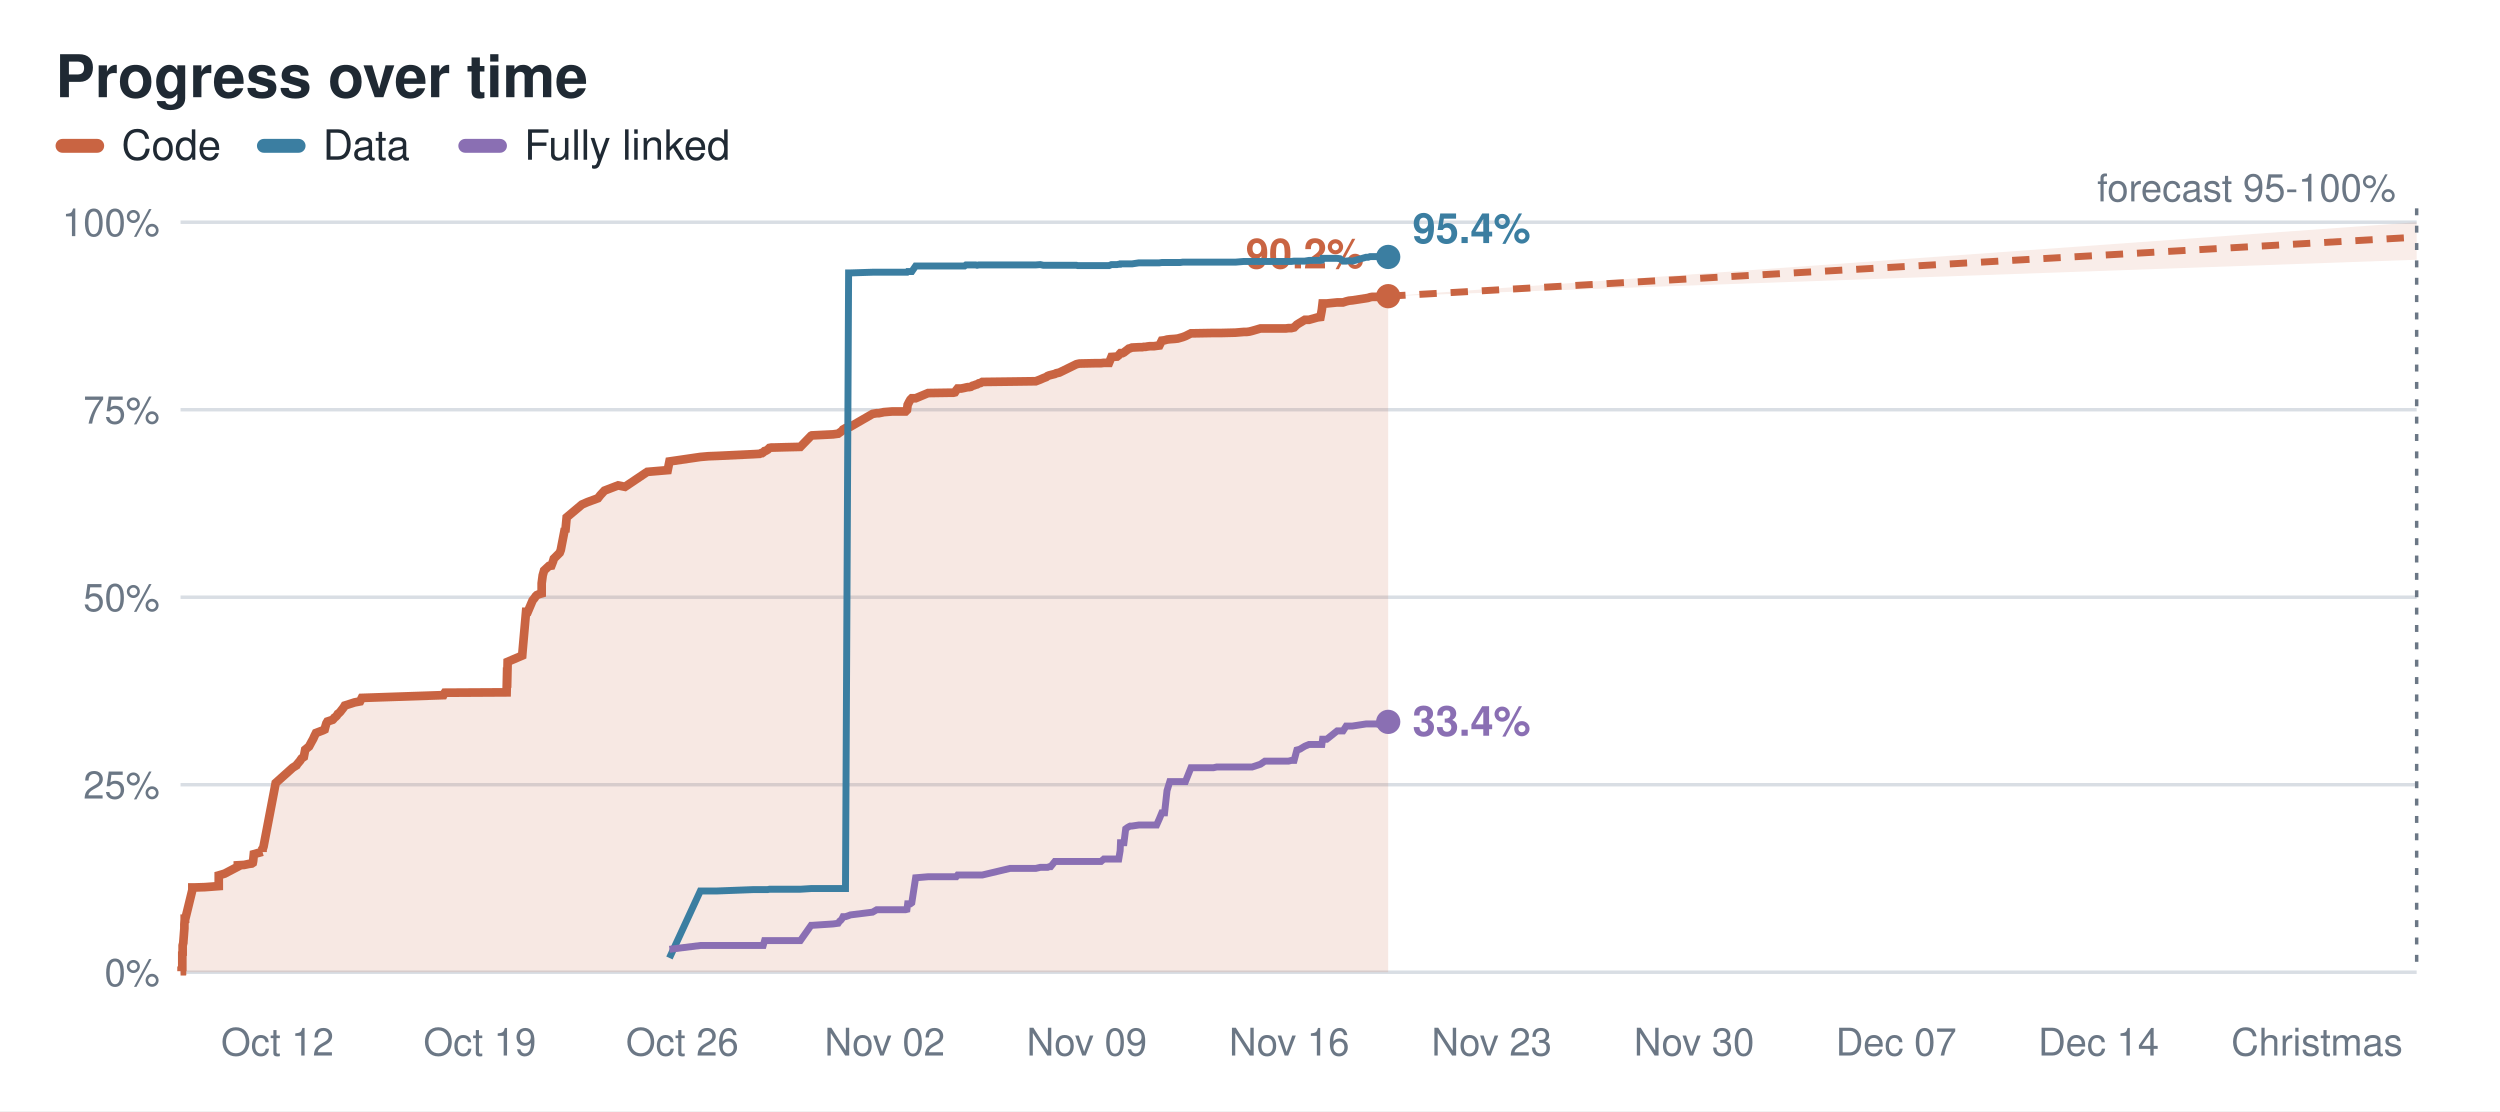
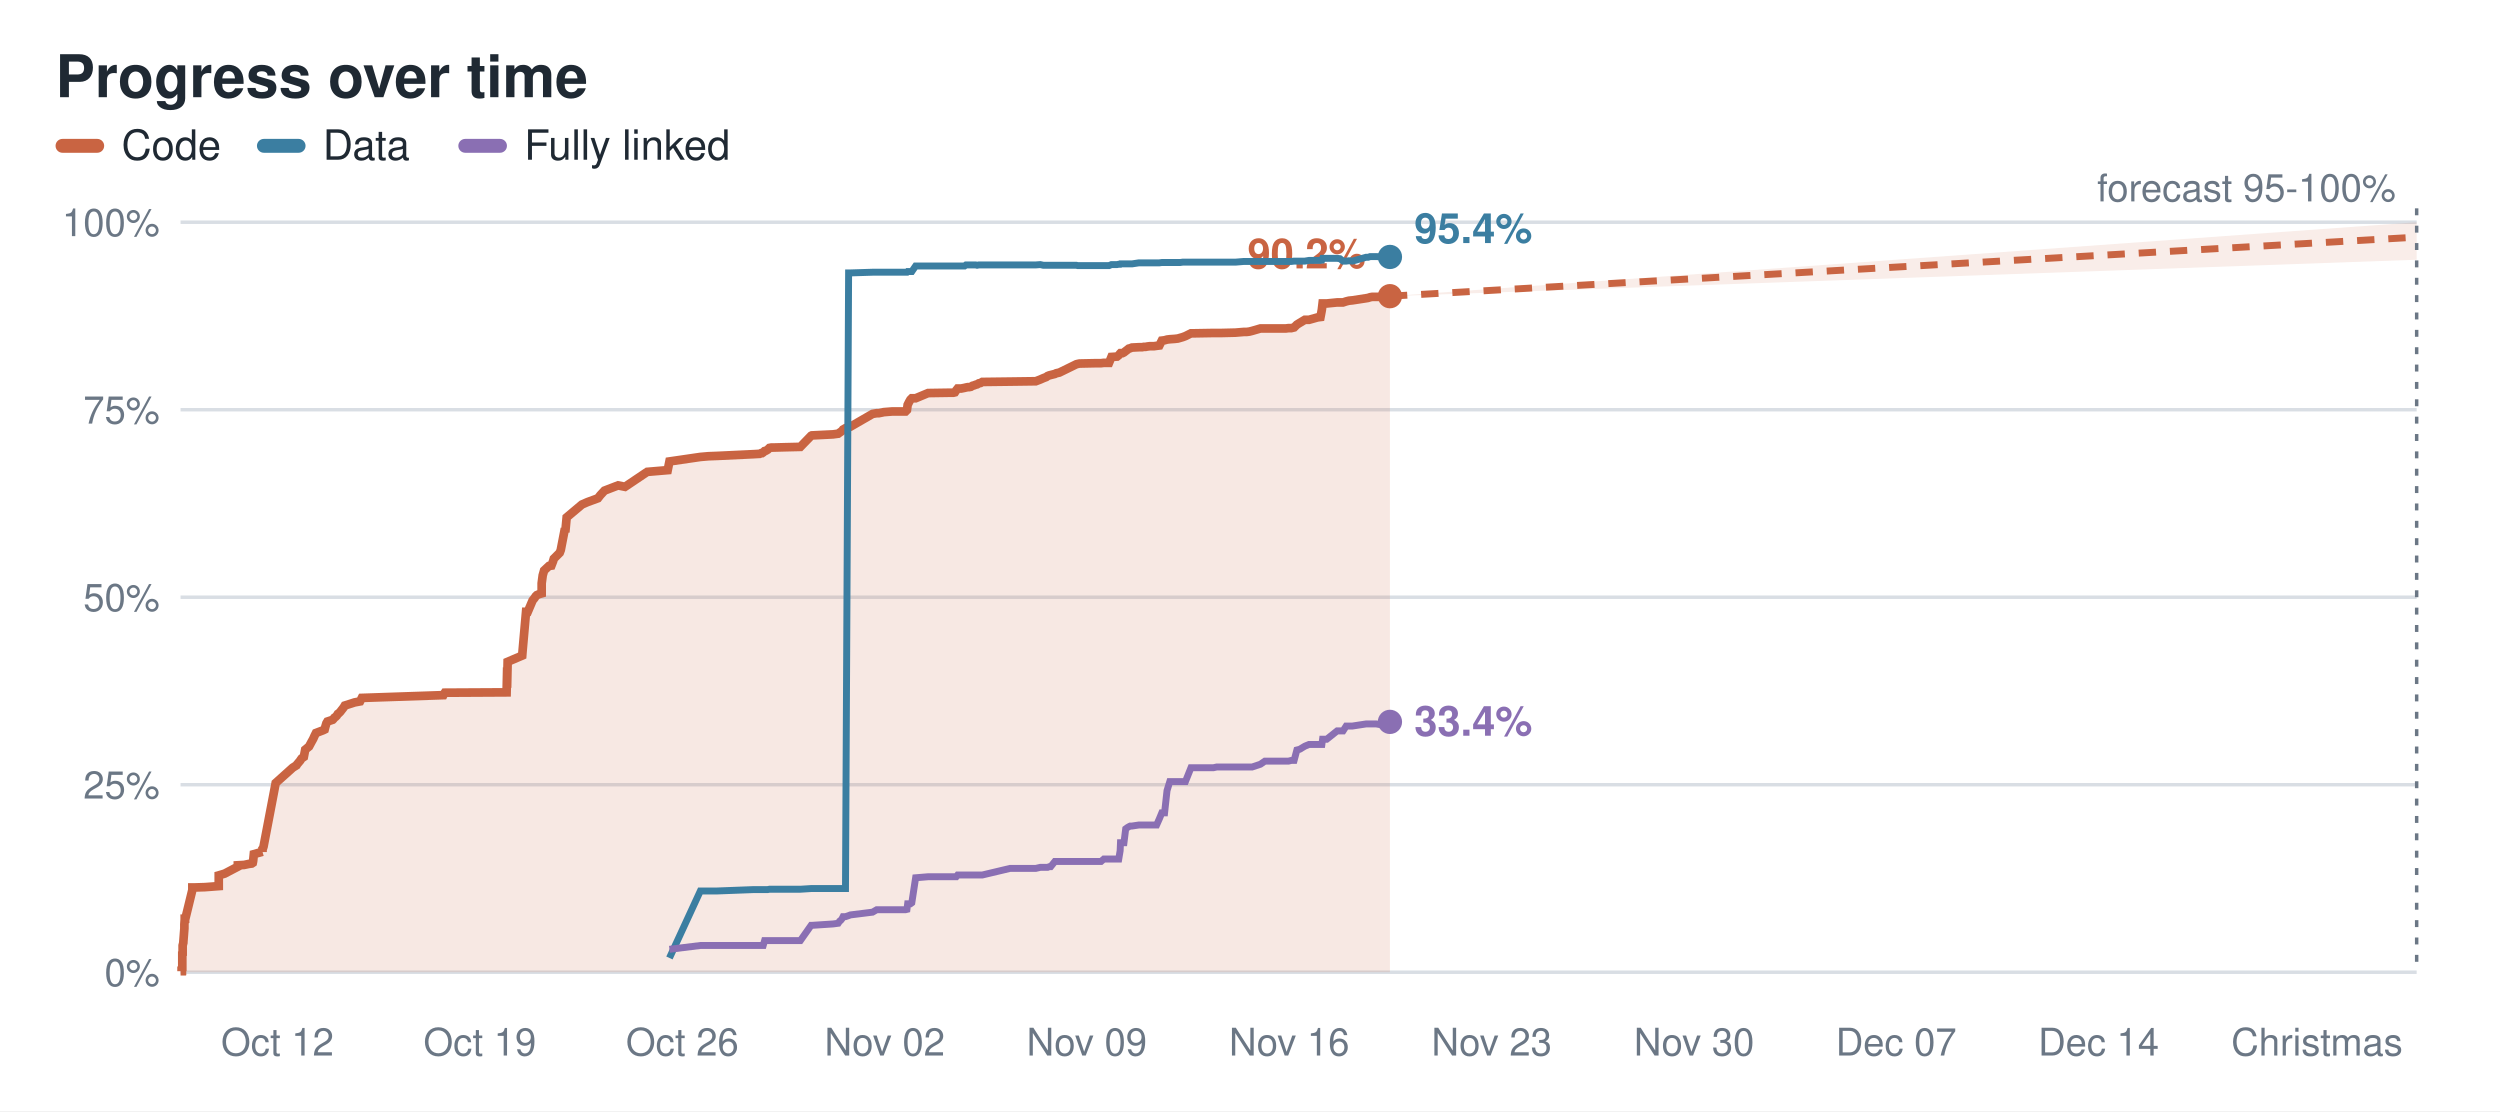
<svg xmlns="http://www.w3.org/2000/svg" viewBox="0 0 720 320" width="720" height="320" font-family="-apple-system,Segoe UI,Helvetica,Arial,sans-serif" role="img" aria-label="Progress over time">
  <rect width="100%" height="100%" fill="#ffffff" />
  <text x="16" y="28" font-size="17" font-weight="600" fill="#1f2933">Progress over time</text>
  <rect x="16" y="40" width="14" height="4" rx="2" fill="#c96442" />
  <text x="35" y="46" font-size="12" fill="#1f2933">Code</text>
  <rect x="74" y="40" width="14" height="4" rx="2" fill="#3b7ea1" />
  <text x="93" y="46" font-size="12" fill="#1f2933">Data</text>
  <rect x="132" y="40" width="14" height="4" rx="2" fill="#8a6fb3" />
  <text x="151" y="46" font-size="12" fill="#1f2933">Fully linked</text>
  <line x1="52" y1="280.0" x2="696" y2="280.0" stroke="#d9dee4" />
  <text x="46" y="284.0" font-size="11" fill="#6b7785" text-anchor="end">0%</text>
  <line x1="52" y1="226.0" x2="696" y2="226.0" stroke="#d9dee4" />
  <text x="46" y="230.0" font-size="11" fill="#6b7785" text-anchor="end">25%</text>
  <line x1="52" y1="172.0" x2="696" y2="172.0" stroke="#d9dee4" />
  <text x="46" y="176.0" font-size="11" fill="#6b7785" text-anchor="end">50%</text>
  <line x1="52" y1="118.0" x2="696" y2="118.0" stroke="#d9dee4" />
  <text x="46" y="122.0" font-size="11" fill="#6b7785" text-anchor="end">75%</text>
  <line x1="52" y1="64.0" x2="696" y2="64.0" stroke="#d9dee4" />
  <text x="46" y="68.0" font-size="11" fill="#6b7785" text-anchor="end">100%</text>
  <text x="79.9" y="304" font-size="11" fill="#6b7785" text-anchor="middle">Oct 12</text>
  <text x="138.2" y="304" font-size="11" fill="#6b7785" text-anchor="middle">Oct 19</text>
  <text x="196.5" y="304" font-size="11" fill="#6b7785" text-anchor="middle">Oct 26</text>
  <text x="254.8" y="304" font-size="11" fill="#6b7785" text-anchor="middle">Nov 02</text>
  <text x="313.0" y="304" font-size="11" fill="#6b7785" text-anchor="middle">Nov 09</text>
  <text x="371.3" y="304" font-size="11" fill="#6b7785" text-anchor="middle">Nov 16</text>
  <text x="429.6" y="304" font-size="11" fill="#6b7785" text-anchor="middle">Nov 23</text>
  <text x="487.9" y="304" font-size="11" fill="#6b7785" text-anchor="middle">Nov 30</text>
  <text x="546.1" y="304" font-size="11" fill="#6b7785" text-anchor="middle">Dec 07</text>
  <text x="604.4" y="304" font-size="11" fill="#6b7785" text-anchor="middle">Dec 14</text>
-   <polygon points="399.8,85.3 696.0,64.0 696.0,74.8" fill="#c96442" opacity="0.12" />
-   <line x1="399.8" y1="85.3" x2="696.0" y2="68.3" stroke="#c96442" stroke-width="2" stroke-dasharray="5,4" />
+   <polygon points="400.3,85.3 696.0,64.0 696.0,74.8" fill="#c96442" opacity="0.12" />
+   <line x1="400.3" y1="85.3" x2="696.0" y2="68.3" stroke="#c96442" stroke-width="2" stroke-dasharray="5,4" />
  <line x1="696.0" y1="60" x2="696.0" y2="280.0" stroke="#6b7785" stroke-dasharray="2,3" />
  <text x="692.0" y="304" font-size="11" fill="#6b7785" text-anchor="end">Christmas</text>
  <text x="690.0" y="58.0" font-size="11" fill="#6b7785" text-anchor="end">forecast 95-100%</text>
-   <polygon points="52.0,280.0 52.0,279.7 52.0,279.7 52.1,279.7 52.1,279.7 52.3,279.7 52.3,279.7 52.3,279.7 52.3,279.7 52.3,279.6 52.3,279.6 52.3,279.6 52.3,279.6 52.4,279.6 52.4,279.5 52.4,279.5 52.4,279.5 52.4,279.5 52.4,279.5 52.4,279.4 52.4,279.4 52.4,279.4 52.4,279.4 52.4,279.4 52.4,279.3 52.4,279.3 52.4,279.3 52.4,279.3 52.4,279.2 52.4,279.2 52.5,279.1 52.5,279.1 52.5,279.0 52.5,279.0 52.5,278.9 52.5,278.9 52.5,278.9 52.5,278.8 52.5,278.8 52.5,278.7 52.5,278.7 52.5,278.6 52.5,274.0 52.6,275.3 52.6,274.0 52.6,274.0 52.6,274.0 52.6,272.9 52.6,272.3 52.8,271.5 52.8,271.3 53.1,267.4 53.1,267.0 53.1,266.2 53.2,264.8 53.2,264.7 53.2,264.6 53.3,264.6 53.3,264.4 53.3,264.3 53.3,264.4 53.3,264.4 53.3,264.4 53.4,264.5 55.4,256.3 55.4,255.7 55.4,255.6 55.7,255.6 55.8,255.6 59.0,255.5 63.0,255.2 63.0,252.1 64.7,251.6 68.5,249.6 68.5,249.2 70.3,249.1 71.7,248.8 72.5,248.7 72.5,248.7 72.8,248.5 72.9,248.0 73.1,246.0 75.6,245.3 75.6,245.4 75.6,244.5 75.7,244.4 75.9,243.8 79.4,225.5 84.3,221.1 85.4,220.4 85.5,220.2 86.5,219.0 86.6,218.8 86.9,218.4 87.5,218.0 87.9,215.9 89.0,215.0 89.7,213.7 90.2,212.8 90.6,211.9 91.0,211.1 93.1,210.3 93.5,210.1 93.7,209.3 94.0,208.3 94.3,207.8 95.8,207.3 96.0,207.1 96.3,206.7 96.6,206.5 97.0,206.1 97.3,205.6 97.6,205.4 98.0,205.0 98.3,204.6 98.7,204.1 99.0,203.7 99.3,203.2 101.5,202.5 102.1,202.3 103.7,202.0 104.2,201.0 127.7,200.2 127.9,199.8 128.1,199.5 145.9,199.4 146.0,195.1 146.1,195.2 146.2,190.6 150.4,188.8 150.5,187.5 151.5,176.2 152.0,176.2 153.4,172.9 153.9,172.3 154.3,171.7 154.6,171.4 155.3,171.1 156.0,170.9 156.0,168.0 156.3,165.7 156.7,164.3 158.1,163.0 158.8,162.9 159.3,161.6 159.5,160.9 161.2,159.2 161.5,158.4 162.7,152.2 162.8,153.3 163.2,149.0 167.6,145.3 169.2,144.6 172.2,143.5 172.9,142.6 174.1,141.3 178.0,139.8 180.0,140.2 186.4,135.9 192.3,135.4 192.8,132.9 201.7,131.6 204.0,131.4 206.6,131.3 217.1,130.8 218.8,130.7 219.2,130.5 219.5,130.5 219.8,130.3 220.2,129.9 220.6,129.8 221.1,129.5 221.6,129.0 222.1,128.9 222.6,128.9 226.3,128.8 230.5,128.7 233.6,125.5 233.8,125.4 239.9,125.1 241.4,124.9 241.8,124.6 242.1,124.4 242.5,124.1 242.8,123.7 243.5,123.3 244.4,123.1 244.9,122.9 251.3,119.2 252.5,119.0 253.1,119.0 254.1,118.8 254.5,118.7 257.0,118.5 260.8,118.5 261.2,118.1 261.4,116.6 261.8,115.8 262.2,115.1 262.6,114.7 263.7,114.7 267.3,113.2 267.5,113.2 273.9,113.1 274.6,113.1 275.0,113.0 275.4,112.4 275.8,111.9 276.4,111.9 276.8,111.9 277.3,111.8 277.8,111.7 278.2,111.6 278.7,111.5 279.1,111.5 279.6,111.4 280.1,111.1 280.5,111.0 281.0,110.8 281.4,110.7 281.9,110.4 282.4,110.3 282.9,110.0 290.9,109.9 298.3,109.8 299.6,109.3 300.5,108.9 301.3,108.6 301.7,108.3 302.2,108.1 302.6,108.0 303.8,107.7 304.2,107.5 305.1,107.3 310.0,104.9 310.4,104.8 310.9,104.7 315.6,104.6 316.0,104.6 317.1,104.6 317.9,104.5 318.9,104.5 319.4,104.5 320.1,102.8 321.7,102.7 322.2,102.3 322.6,101.8 322.7,101.7 323.3,101.7 323.7,101.5 324.2,101.1 324.6,100.8 325.1,100.4 325.5,100.3 326.0,100.1 328.0,100.0 328.9,100.0 329.4,99.9 329.9,99.9 330.4,99.8 331.2,99.7 331.7,99.7 332.4,99.7 333.1,99.6 333.9,99.5 334.6,98.1 335.4,98.0 336.1,97.8 336.9,97.7 338.3,97.6 339.2,97.5 339.9,97.3 340.6,97.1 341.4,96.8 343.0,96.0 343.8,96.0 349.5,95.9 350.4,95.9 351.1,95.9 351.8,95.9 355.8,95.8 358.2,95.6 359.0,95.6 359.8,95.5 360.6,95.3 363.0,94.6 364.3,94.6 370.3,94.6 371.1,94.5 371.9,94.5 372.7,94.3 373.5,93.5 374.3,93.0 375.8,92.1 377.0,92.1 379.5,91.4 380.3,91.3 380.6,89.7 380.7,89.1 380.9,87.4 382.1,87.4 385.1,87.1 385.9,87.1 386.8,87.1 387.7,86.8 388.5,86.6 389.5,86.5 393.4,85.9 394.0,85.8 394.6,85.6 395.2,85.5 395.8,85.5 396.4,85.5 398.6,85.5 399.2,85.3 399.8,85.3 399.8,280.0" fill="#c96442" opacity="0.15" />
-   <polyline points="52.0,279.7 52.0,279.7 52.1,279.7 52.1,279.7 52.3,279.7 52.3,279.7 52.3,279.7 52.3,279.7 52.3,279.6 52.3,279.6 52.3,279.6 52.3,279.6 52.4,279.6 52.4,279.5 52.4,279.5 52.4,279.5 52.4,279.5 52.4,279.5 52.4,279.4 52.4,279.4 52.4,279.4 52.4,279.4 52.4,279.4 52.4,279.3 52.4,279.3 52.4,279.3 52.4,279.3 52.4,279.2 52.4,279.2 52.5,279.1 52.5,279.1 52.5,279.0 52.5,279.0 52.5,278.9 52.5,278.9 52.5,278.9 52.5,278.8 52.5,278.8 52.5,278.7 52.5,278.7 52.5,278.6 52.5,274.0 52.6,275.3 52.6,274.0 52.6,274.0 52.6,274.0 52.6,272.9 52.6,272.3 52.8,271.5 52.8,271.3 53.1,267.4 53.1,267.0 53.1,266.2 53.2,264.8 53.2,264.7 53.2,264.6 53.3,264.6 53.3,264.4 53.3,264.3 53.3,264.4 53.3,264.4 53.3,264.4 53.4,264.5 55.4,256.3 55.4,255.7 55.4,255.6 55.7,255.6 55.8,255.6 59.0,255.5 63.0,255.2 63.0,252.1 64.7,251.6 68.5,249.6 68.5,249.2 70.3,249.1 71.7,248.8 72.5,248.7 72.5,248.7 72.8,248.5 72.9,248.0 73.1,246.0 75.6,245.3 75.6,245.4 75.6,244.5 75.7,244.4 75.9,243.8 79.4,225.5 84.3,221.1 85.4,220.4 85.5,220.2 86.5,219.0 86.6,218.8 86.9,218.4 87.5,218.0 87.9,215.9 89.0,215.0 89.7,213.7 90.2,212.8 90.6,211.9 91.0,211.1 93.1,210.3 93.5,210.1 93.7,209.3 94.0,208.3 94.3,207.8 95.8,207.3 96.0,207.1 96.3,206.7 96.6,206.5 97.0,206.1 97.3,205.6 97.6,205.4 98.0,205.0 98.3,204.6 98.7,204.1 99.0,203.7 99.3,203.2 101.5,202.5 102.1,202.3 103.7,202.0 104.2,201.0 127.7,200.2 127.9,199.8 128.1,199.5 145.9,199.4 146.0,195.1 146.1,195.2 146.2,190.6 150.4,188.8 150.5,187.5 151.5,176.2 152.0,176.2 153.4,172.9 153.9,172.3 154.3,171.7 154.6,171.4 155.3,171.1 156.0,170.9 156.0,168.0 156.3,165.7 156.7,164.3 158.1,163.0 158.8,162.9 159.3,161.6 159.5,160.9 161.2,159.2 161.5,158.4 162.7,152.2 162.8,153.3 163.2,149.0 167.6,145.3 169.2,144.6 172.2,143.5 172.9,142.6 174.1,141.3 178.0,139.8 180.0,140.2 186.4,135.9 192.3,135.4 192.8,132.9 201.7,131.6 204.0,131.4 206.6,131.3 217.1,130.8 218.8,130.7 219.2,130.5 219.5,130.5 219.8,130.3 220.2,129.9 220.6,129.8 221.1,129.5 221.6,129.0 222.1,128.9 222.6,128.9 226.3,128.8 230.5,128.7 233.6,125.5 233.8,125.4 239.9,125.1 241.4,124.9 241.8,124.6 242.1,124.4 242.5,124.1 242.8,123.7 243.5,123.3 244.4,123.1 244.9,122.9 251.3,119.2 252.5,119.0 253.1,119.0 254.1,118.8 254.5,118.7 257.0,118.5 260.8,118.5 261.2,118.1 261.4,116.6 261.8,115.8 262.2,115.1 262.6,114.7 263.7,114.7 267.3,113.2 267.5,113.2 273.9,113.1 274.6,113.1 275.0,113.0 275.4,112.4 275.8,111.9 276.4,111.9 276.8,111.9 277.3,111.8 277.8,111.7 278.2,111.6 278.7,111.5 279.1,111.5 279.6,111.4 280.1,111.1 280.5,111.0 281.0,110.8 281.4,110.7 281.9,110.4 282.4,110.3 282.9,110.0 290.9,109.9 298.3,109.8 299.6,109.3 300.5,108.9 301.3,108.6 301.7,108.3 302.2,108.1 302.6,108.0 303.8,107.7 304.2,107.5 305.1,107.3 310.0,104.9 310.4,104.8 310.9,104.7 315.6,104.6 316.0,104.6 317.1,104.6 317.9,104.5 318.9,104.5 319.4,104.5 320.1,102.8 321.7,102.7 322.2,102.3 322.6,101.8 322.7,101.7 323.3,101.7 323.7,101.5 324.2,101.1 324.6,100.8 325.1,100.4 325.5,100.3 326.0,100.1 328.0,100.0 328.9,100.0 329.4,99.9 329.9,99.9 330.4,99.8 331.2,99.7 331.7,99.7 332.4,99.7 333.1,99.6 333.9,99.5 334.6,98.1 335.4,98.0 336.1,97.8 336.9,97.7 338.3,97.6 339.2,97.5 339.9,97.3 340.6,97.1 341.4,96.8 343.0,96.0 343.8,96.0 349.5,95.9 350.4,95.9 351.1,95.9 351.8,95.9 355.8,95.8 358.2,95.6 359.0,95.6 359.8,95.5 360.6,95.3 363.0,94.6 364.3,94.6 370.3,94.6 371.1,94.5 371.9,94.5 372.7,94.3 373.5,93.5 374.3,93.0 375.8,92.1 377.0,92.1 379.5,91.4 380.3,91.3 380.6,89.7 380.7,89.1 380.9,87.4 382.1,87.4 385.1,87.1 385.9,87.1 386.8,87.1 387.7,86.8 388.5,86.6 389.5,86.5 393.4,85.9 394.0,85.8 394.6,85.6 395.2,85.5 395.8,85.5 396.4,85.5 398.6,85.5 399.2,85.3 399.8,85.3" fill="none" stroke="#c96442" stroke-width="2.5" />
-   <circle cx="399.8" cy="85.3" r="3.5" fill="#c96442" />
-   <text x="392.8" y="77.3" font-size="12" font-weight="600" fill="#c96442" text-anchor="end">90.2%</text>
-   <polyline points="192.8,275.9 201.7,256.6 204.0,256.6 206.6,256.6 217.1,256.2 218.8,256.2 219.2,256.2 219.5,256.2 219.8,256.2 220.2,256.2 220.6,256.2 221.1,256.2 221.6,256.1 222.1,256.1 222.6,256.1 226.3,256.1 230.5,256.1 233.6,255.9 233.8,255.9 239.9,255.9 241.4,255.9 241.8,255.9 242.1,255.9 242.5,255.9 242.8,255.9 243.5,255.9 244.4,78.6 244.9,78.6 251.3,78.4 252.5,78.4 253.1,78.4 254.1,78.4 254.5,78.4 257.0,78.4 260.8,78.4 261.2,78.4 261.4,78.2 261.8,78.2 262.2,78.2 262.6,78.2 263.7,76.6 267.3,76.6 267.5,76.6 273.9,76.6 274.6,76.6 275.0,76.6 275.4,76.6 275.8,76.6 276.4,76.6 276.8,76.6 277.3,76.6 277.8,76.6 278.2,76.3 278.7,76.3 279.1,76.3 279.6,76.3 280.1,76.3 280.5,76.3 281.0,76.3 281.4,76.4 281.9,76.3 282.4,76.3 282.9,76.3 290.9,76.3 298.3,76.3 299.6,76.2 300.5,76.4 301.3,76.4 301.7,76.4 302.2,76.4 302.6,76.4 303.8,76.4 304.2,76.4 305.1,76.4 310.0,76.4 310.4,76.5 310.9,76.5 315.6,76.5 316.0,76.5 317.1,76.5 317.9,76.5 318.9,76.5 319.4,76.5 320.1,76.2 321.7,76.2 322.2,76.1 322.6,76.1 322.7,76.0 323.3,76.0 323.7,76.0 324.2,76.0 324.6,76.0 325.1,76.0 325.5,76.0 326.0,76.0 328.0,75.7 328.9,75.7 329.4,75.7 329.9,75.7 330.4,75.7 331.2,75.7 331.7,75.7 332.4,75.7 333.1,75.7 333.9,75.7 334.6,75.6 335.4,75.6 336.1,75.6 336.9,75.6 338.3,75.6 339.2,75.6 339.9,75.6 340.6,75.5 341.4,75.5 343.0,75.5 343.8,75.5 349.5,75.5 350.4,75.5 351.1,75.5 351.8,75.5 355.8,75.5 358.2,75.3 359.0,75.3 359.8,75.3 360.6,75.3 363.0,75.3 364.3,75.3 370.3,75.3 371.1,75.3 371.9,75.3 372.7,75.2 373.5,75.2 374.3,75.2 375.8,75.2 377.0,75.0 379.5,75.0 380.3,75.0 380.6,74.9 380.7,74.9 380.9,74.4 382.1,74.4 385.1,74.4 385.9,74.5 386.8,75.2 387.7,75.2 388.5,75.1 389.5,75.2 393.4,74.1 394.0,74.1 394.6,73.9 395.2,73.9 395.8,73.9 396.4,73.9 398.6,74.0 399.2,74.0 399.8,74.0" fill="none" stroke="#3b7ea1" stroke-width="2" />
-   <circle cx="399.8" cy="74.0" r="3.5" fill="#3b7ea1" />
-   <text x="406.8" y="70.0" font-size="12" font-weight="600" fill="#3b7ea1">95.4%</text>
-   <polyline points="192.8,273.4 201.7,272.3 204.0,272.3 206.6,272.3 217.1,272.3 218.8,272.3 219.2,272.3 219.5,272.3 219.8,272.3 220.2,270.9 220.6,270.9 221.1,270.9 221.6,270.9 222.1,270.9 222.6,270.9 226.3,270.9 230.5,270.9 233.6,266.5 233.8,266.5 239.9,266.1 241.4,265.9 241.8,265.3 242.1,265.1 242.5,264.6 242.8,264.0 243.5,264.0 244.4,263.7 244.9,263.5 251.3,262.7 252.5,262.0 253.1,262.0 254.1,262.0 254.5,262.0 257.0,262.0 260.8,262.0 261.2,261.9 261.4,260.3 261.8,260.3 262.2,260.3 262.6,260.0 263.7,252.8 267.3,252.5 267.5,252.5 273.9,252.5 274.6,252.5 275.0,252.5 275.4,252.5 275.8,252.0 276.4,252.0 276.8,252.0 277.3,252.0 277.8,252.0 278.2,252.0 278.7,252.0 279.1,252.0 279.6,252.0 280.1,252.0 280.5,252.0 281.0,252.0 281.4,252.0 281.9,252.0 282.4,252.0 282.9,252.0 290.9,250.1 298.3,250.1 299.6,249.8 300.5,249.8 301.3,249.8 301.7,249.8 302.2,249.6 302.6,249.6 303.8,248.1 304.2,248.1 305.1,248.1 310.0,248.1 310.4,248.1 310.9,248.1 315.6,248.1 316.0,248.1 317.1,248.1 317.9,247.4 318.9,247.4 319.4,247.4 320.1,247.4 321.7,247.4 322.2,247.4 322.6,245.0 322.7,242.7 323.3,242.7 323.7,242.7 324.2,238.7 324.6,238.4 325.1,238.1 325.5,237.9 326.0,237.9 328.0,237.6 328.9,237.6 329.4,237.6 329.9,237.6 330.4,237.6 331.2,237.6 331.7,237.6 332.4,237.6 333.1,237.6 333.9,235.8 334.6,234.1 335.4,234.1 336.1,227.7 336.9,225.1 338.3,225.1 339.2,225.1 339.9,225.1 340.6,225.1 341.4,225.1 343.0,221.1 343.8,221.1 349.5,221.1 350.4,220.9 351.1,220.9 351.8,220.9 355.8,220.9 358.2,220.9 359.0,220.9 359.8,220.9 360.6,220.9 363.0,220.1 364.3,219.2 370.3,219.2 371.1,219.2 371.9,219.0 372.7,219.0 373.5,216.0 374.3,215.8 375.8,214.9 377.0,214.4 379.5,214.4 380.3,214.4 380.6,214.4 380.7,214.4 380.9,212.9 382.1,212.9 385.1,210.5 385.9,210.5 386.8,210.5 387.7,209.1 388.5,209.1 389.5,209.1 393.4,208.5 394.0,208.5 394.6,208.5 395.2,208.5 395.8,208.5 396.4,208.5 398.6,208.9 399.2,208.5 399.8,207.9" fill="none" stroke="#8a6fb3" stroke-width="2" />
-   <circle cx="399.8" cy="207.9" r="3.5" fill="#8a6fb3" />
-   <text x="406.8" y="211.9" font-size="12" font-weight="600" fill="#8a6fb3">33.4%</text>
+   <polygon points="52.0,280.0 52.0,279.7 52.0,279.7 52.1,279.7 52.1,279.7 52.3,279.7 52.3,279.7 52.3,279.7 52.3,279.7 52.3,279.6 52.3,279.6 52.3,279.6 52.3,279.6 52.4,279.6 52.4,279.5 52.4,279.5 52.4,279.5 52.4,279.5 52.4,279.5 52.4,279.4 52.4,279.4 52.4,279.4 52.4,279.4 52.4,279.4 52.4,279.3 52.4,279.3 52.4,279.3 52.4,279.3 52.4,279.2 52.4,279.2 52.5,279.1 52.5,279.1 52.5,279.0 52.5,279.0 52.5,278.9 52.5,278.9 52.5,278.9 52.5,278.8 52.5,278.8 52.5,278.7 52.5,278.7 52.5,278.6 52.5,274.0 52.6,275.3 52.6,274.0 52.6,274.0 52.6,274.0 52.6,272.9 52.6,272.3 52.8,271.5 52.8,271.3 53.1,267.4 53.1,267.0 53.1,266.2 53.2,264.8 53.2,264.7 53.2,264.6 53.3,264.6 53.3,264.4 53.3,264.3 53.3,264.4 53.3,264.4 53.3,264.4 53.4,264.5 55.4,256.3 55.4,255.7 55.4,255.6 55.7,255.6 55.8,255.6 59.0,255.5 63.0,255.2 63.0,252.1 64.7,251.6 68.5,249.6 68.5,249.2 70.3,249.1 71.7,248.8 72.5,248.7 72.5,248.7 72.8,248.5 72.9,248.0 73.1,246.0 75.6,245.3 75.6,245.4 75.6,244.5 75.7,244.4 75.9,243.8 79.4,225.5 84.3,221.1 85.4,220.4 85.5,220.2 86.5,219.0 86.6,218.8 86.9,218.4 87.5,218.0 87.9,215.9 89.0,215.0 89.7,213.7 90.2,212.8 90.6,211.9 91.0,211.1 93.1,210.3 93.5,210.1 93.7,209.3 94.0,208.3 94.3,207.8 95.8,207.3 96.0,207.1 96.3,206.7 96.6,206.5 97.0,206.1 97.3,205.6 97.6,205.4 98.0,205.0 98.3,204.6 98.7,204.1 99.0,203.7 99.3,203.2 101.5,202.5 102.1,202.3 103.7,202.0 104.2,201.0 127.7,200.2 127.9,199.8 128.1,199.5 145.9,199.4 146.0,195.1 146.1,195.2 146.2,190.6 150.4,188.8 150.5,187.5 151.5,176.2 152.0,176.2 153.4,172.9 153.9,172.3 154.3,171.7 154.6,171.4 155.3,171.1 156.0,170.9 156.0,168.0 156.3,165.7 156.7,164.3 158.1,163.0 158.8,162.9 159.3,161.6 159.5,160.9 161.2,159.2 161.5,158.4 162.7,152.2 162.8,153.3 163.2,149.0 167.6,145.3 169.2,144.6 172.2,143.5 172.9,142.6 174.1,141.3 178.0,139.8 180.0,140.2 186.4,135.9 192.3,135.4 192.8,132.9 201.7,131.6 204.0,131.4 206.6,131.3 217.1,130.8 218.8,130.7 219.2,130.5 219.5,130.5 219.8,130.3 220.2,129.9 220.6,129.8 221.1,129.5 221.6,129.0 222.1,128.9 222.6,128.9 226.3,128.8 230.5,128.7 233.6,125.5 233.8,125.4 239.9,125.1 241.4,124.9 241.8,124.6 242.1,124.4 242.5,124.1 242.8,123.7 243.5,123.3 244.4,123.1 244.9,122.9 251.3,119.2 252.5,119.0 253.1,119.0 254.1,118.8 254.5,118.7 257.0,118.5 260.8,118.5 261.2,118.1 261.4,116.6 261.8,115.8 262.2,115.1 262.6,114.7 263.7,114.7 267.3,113.2 267.5,113.2 273.9,113.1 274.6,113.1 275.0,113.0 275.4,112.4 275.8,111.9 276.4,111.9 276.8,111.9 277.3,111.8 277.8,111.7 278.2,111.6 278.7,111.5 279.1,111.5 279.6,111.4 280.1,111.1 280.5,111.0 281.0,110.8 281.4,110.7 281.9,110.4 282.4,110.3 282.9,110.0 290.9,109.9 298.3,109.8 299.6,109.3 300.5,108.9 301.3,108.6 301.7,108.3 302.2,108.1 302.6,108.0 303.8,107.7 304.2,107.5 305.1,107.3 310.0,104.9 310.4,104.8 310.9,104.7 315.6,104.6 316.0,104.6 317.1,104.6 317.9,104.5 318.9,104.5 319.4,104.5 320.1,102.8 321.7,102.7 322.2,102.3 322.6,101.8 322.7,101.7 323.3,101.7 323.7,101.5 324.2,101.1 324.6,100.8 325.1,100.4 325.5,100.3 326.0,100.1 328.0,100.0 328.9,100.0 329.4,99.9 329.9,99.9 330.4,99.8 331.2,99.7 331.7,99.7 332.4,99.7 333.1,99.6 333.9,99.5 334.6,98.1 335.4,98.0 336.1,97.8 336.9,97.7 338.3,97.6 339.2,97.5 339.9,97.3 340.6,97.1 341.4,96.8 343.0,96.0 343.8,96.0 349.5,95.9 350.4,95.9 351.1,95.9 351.8,95.9 355.8,95.8 358.2,95.6 359.0,95.6 359.8,95.5 360.6,95.3 363.0,94.6 364.3,94.6 370.3,94.6 371.1,94.5 371.9,94.5 372.7,94.3 373.5,93.5 374.3,93.0 375.8,92.1 377.0,92.1 379.5,91.4 380.3,91.3 380.6,89.7 380.7,89.1 380.9,87.4 382.1,87.4 385.1,87.1 385.9,87.1 386.8,87.1 387.7,86.8 388.5,86.6 389.5,86.5 393.4,85.9 394.0,85.8 394.6,85.6 395.2,85.5 395.8,85.5 396.4,85.5 398.6,85.5 399.2,85.3 399.8,85.3 400.3,85.3 400.3,280.0" fill="#c96442" opacity="0.15" />
+   <polyline points="52.0,279.7 52.0,279.7 52.1,279.7 52.1,279.7 52.3,279.7 52.3,279.7 52.3,279.7 52.3,279.7 52.3,279.6 52.3,279.6 52.3,279.6 52.3,279.6 52.4,279.6 52.4,279.5 52.4,279.5 52.4,279.5 52.4,279.5 52.4,279.5 52.4,279.4 52.4,279.4 52.4,279.4 52.4,279.4 52.4,279.4 52.4,279.3 52.4,279.3 52.4,279.3 52.4,279.3 52.4,279.2 52.4,279.2 52.5,279.1 52.5,279.1 52.5,279.0 52.5,279.0 52.5,278.9 52.5,278.9 52.5,278.9 52.5,278.8 52.5,278.8 52.5,278.7 52.5,278.7 52.5,278.6 52.5,274.0 52.6,275.3 52.6,274.0 52.6,274.0 52.6,274.0 52.6,272.9 52.6,272.3 52.8,271.5 52.8,271.3 53.1,267.4 53.1,267.0 53.1,266.2 53.2,264.8 53.2,264.7 53.2,264.6 53.3,264.6 53.3,264.4 53.3,264.3 53.3,264.4 53.3,264.4 53.3,264.4 53.4,264.5 55.4,256.3 55.4,255.7 55.4,255.6 55.7,255.6 55.8,255.6 59.0,255.5 63.0,255.2 63.0,252.1 64.7,251.6 68.5,249.6 68.5,249.2 70.3,249.1 71.7,248.8 72.5,248.7 72.5,248.7 72.8,248.5 72.9,248.0 73.1,246.0 75.6,245.3 75.6,245.4 75.6,244.5 75.7,244.4 75.9,243.8 79.4,225.5 84.3,221.1 85.4,220.4 85.5,220.2 86.5,219.0 86.6,218.8 86.9,218.4 87.5,218.0 87.9,215.9 89.0,215.0 89.7,213.7 90.2,212.8 90.6,211.9 91.0,211.1 93.1,210.3 93.5,210.1 93.7,209.3 94.0,208.3 94.3,207.8 95.8,207.3 96.0,207.1 96.3,206.7 96.6,206.5 97.0,206.1 97.3,205.6 97.6,205.4 98.0,205.0 98.3,204.6 98.7,204.1 99.0,203.7 99.3,203.2 101.5,202.5 102.1,202.3 103.7,202.0 104.2,201.0 127.7,200.2 127.9,199.8 128.1,199.5 145.9,199.4 146.0,195.1 146.1,195.2 146.2,190.6 150.4,188.8 150.5,187.5 151.5,176.2 152.0,176.2 153.4,172.9 153.9,172.3 154.3,171.7 154.6,171.4 155.3,171.1 156.0,170.9 156.0,168.0 156.3,165.7 156.7,164.3 158.1,163.0 158.8,162.9 159.3,161.6 159.5,160.9 161.2,159.2 161.5,158.4 162.7,152.2 162.8,153.3 163.2,149.0 167.6,145.3 169.2,144.6 172.2,143.5 172.9,142.6 174.1,141.3 178.0,139.8 180.0,140.2 186.4,135.9 192.3,135.4 192.8,132.9 201.7,131.6 204.0,131.4 206.6,131.3 217.1,130.8 218.8,130.7 219.2,130.5 219.5,130.5 219.8,130.3 220.2,129.9 220.6,129.8 221.1,129.5 221.6,129.0 222.1,128.9 222.6,128.9 226.3,128.8 230.5,128.7 233.6,125.5 233.8,125.4 239.9,125.1 241.4,124.9 241.8,124.6 242.1,124.4 242.5,124.1 242.8,123.7 243.5,123.3 244.4,123.1 244.9,122.9 251.3,119.2 252.5,119.0 253.1,119.0 254.1,118.8 254.5,118.7 257.0,118.5 260.8,118.5 261.2,118.1 261.4,116.6 261.8,115.8 262.2,115.1 262.6,114.7 263.7,114.7 267.3,113.2 267.5,113.2 273.9,113.1 274.6,113.1 275.0,113.0 275.4,112.4 275.8,111.9 276.4,111.9 276.8,111.9 277.3,111.8 277.8,111.7 278.2,111.6 278.7,111.5 279.1,111.5 279.6,111.4 280.1,111.1 280.5,111.0 281.0,110.8 281.4,110.7 281.9,110.4 282.4,110.3 282.9,110.0 290.9,109.9 298.3,109.8 299.6,109.3 300.5,108.9 301.3,108.6 301.7,108.3 302.2,108.1 302.6,108.0 303.8,107.7 304.2,107.5 305.1,107.3 310.0,104.9 310.4,104.8 310.9,104.7 315.6,104.6 316.0,104.6 317.1,104.6 317.9,104.5 318.9,104.5 319.4,104.5 320.1,102.8 321.7,102.7 322.2,102.3 322.6,101.8 322.7,101.7 323.3,101.7 323.7,101.5 324.2,101.1 324.6,100.8 325.1,100.4 325.5,100.3 326.0,100.1 328.0,100.0 328.9,100.0 329.4,99.9 329.9,99.9 330.4,99.8 331.2,99.7 331.7,99.7 332.4,99.7 333.1,99.6 333.9,99.5 334.6,98.1 335.4,98.0 336.1,97.8 336.9,97.7 338.3,97.6 339.2,97.5 339.9,97.3 340.6,97.1 341.4,96.8 343.0,96.0 343.8,96.0 349.5,95.9 350.4,95.9 351.1,95.9 351.8,95.9 355.8,95.8 358.2,95.6 359.0,95.6 359.8,95.5 360.6,95.3 363.0,94.6 364.3,94.6 370.3,94.6 371.1,94.5 371.9,94.5 372.7,94.3 373.5,93.5 374.3,93.0 375.8,92.1 377.0,92.1 379.5,91.4 380.3,91.3 380.6,89.7 380.7,89.1 380.9,87.4 382.1,87.4 385.1,87.1 385.9,87.1 386.8,87.1 387.7,86.8 388.5,86.6 389.5,86.5 393.4,85.9 394.0,85.8 394.6,85.6 395.2,85.5 395.8,85.5 396.4,85.5 398.6,85.5 399.2,85.3 399.8,85.3 400.3,85.3" fill="none" stroke="#c96442" stroke-width="2.5" />
+   <circle cx="400.3" cy="85.3" r="3.5" fill="#c96442" />
+   <text x="393.3" y="77.3" font-size="12" font-weight="600" fill="#c96442" text-anchor="end">90.2%</text>
+   <polyline points="192.8,275.9 201.7,256.6 204.0,256.6 206.6,256.6 217.1,256.2 218.8,256.2 219.2,256.2 219.5,256.2 219.8,256.2 220.2,256.2 220.6,256.2 221.1,256.2 221.6,256.1 222.1,256.1 222.6,256.1 226.3,256.1 230.5,256.1 233.6,255.9 233.8,255.9 239.9,255.9 241.4,255.9 241.8,255.9 242.1,255.9 242.5,255.9 242.8,255.9 243.5,255.9 244.4,78.6 244.9,78.6 251.3,78.4 252.5,78.4 253.1,78.4 254.1,78.4 254.5,78.4 257.0,78.4 260.8,78.4 261.2,78.4 261.4,78.2 261.8,78.2 262.2,78.2 262.6,78.2 263.7,76.6 267.3,76.6 267.5,76.6 273.9,76.6 274.6,76.6 275.0,76.6 275.4,76.6 275.8,76.6 276.4,76.6 276.8,76.6 277.3,76.6 277.8,76.6 278.2,76.3 278.7,76.3 279.1,76.3 279.6,76.3 280.1,76.3 280.5,76.3 281.0,76.3 281.4,76.4 281.9,76.3 282.4,76.3 282.9,76.3 290.9,76.3 298.3,76.3 299.6,76.2 300.5,76.4 301.3,76.4 301.7,76.4 302.2,76.4 302.6,76.4 303.8,76.4 304.2,76.4 305.1,76.4 310.0,76.4 310.4,76.5 310.9,76.5 315.6,76.5 316.0,76.5 317.1,76.5 317.9,76.5 318.9,76.5 319.4,76.5 320.1,76.2 321.7,76.2 322.2,76.1 322.6,76.1 322.7,76.0 323.3,76.0 323.7,76.0 324.2,76.0 324.6,76.0 325.1,76.0 325.5,76.0 326.0,76.0 328.0,75.7 328.9,75.7 329.4,75.7 329.9,75.7 330.4,75.7 331.2,75.7 331.7,75.7 332.4,75.7 333.1,75.7 333.9,75.7 334.6,75.6 335.4,75.6 336.1,75.6 336.9,75.6 338.3,75.6 339.2,75.6 339.9,75.6 340.6,75.5 341.4,75.5 343.0,75.5 343.8,75.5 349.5,75.5 350.4,75.5 351.1,75.5 351.8,75.5 355.8,75.5 358.2,75.3 359.0,75.3 359.8,75.3 360.6,75.3 363.0,75.3 364.3,75.3 370.3,75.3 371.1,75.3 371.9,75.3 372.7,75.2 373.5,75.2 374.3,75.2 375.8,75.2 377.0,75.0 379.5,75.0 380.3,75.0 380.6,74.9 380.7,74.9 380.9,74.4 382.1,74.4 385.1,74.4 385.9,74.5 386.8,75.2 387.7,75.2 388.5,75.1 389.5,75.2 393.4,74.1 394.0,74.1 394.6,73.9 395.2,73.9 395.8,73.9 396.4,73.9 398.6,74.0 399.2,74.0 399.8,74.0 400.3,74.0" fill="none" stroke="#3b7ea1" stroke-width="2" />
+   <circle cx="400.3" cy="74.0" r="3.5" fill="#3b7ea1" />
+   <text x="407.3" y="70.0" font-size="12" font-weight="600" fill="#3b7ea1">95.4%</text>
+   <polyline points="192.8,273.4 201.7,272.3 204.0,272.3 206.6,272.3 217.1,272.3 218.8,272.3 219.2,272.3 219.5,272.3 219.8,272.3 220.2,270.9 220.6,270.9 221.1,270.9 221.6,270.9 222.1,270.9 222.6,270.9 226.3,270.9 230.5,270.9 233.6,266.5 233.8,266.5 239.9,266.1 241.4,265.9 241.8,265.3 242.1,265.1 242.5,264.6 242.8,264.0 243.5,264.0 244.4,263.7 244.9,263.5 251.3,262.7 252.5,262.0 253.1,262.0 254.1,262.0 254.5,262.0 257.0,262.0 260.8,262.0 261.2,261.9 261.4,260.3 261.8,260.3 262.2,260.3 262.6,260.0 263.7,252.8 267.3,252.5 267.5,252.5 273.9,252.5 274.6,252.5 275.0,252.5 275.4,252.5 275.8,252.0 276.4,252.0 276.8,252.0 277.3,252.0 277.8,252.0 278.2,252.0 278.7,252.0 279.1,252.0 279.6,252.0 280.1,252.0 280.5,252.0 281.0,252.0 281.4,252.0 281.9,252.0 282.4,252.0 282.9,252.0 290.9,250.1 298.3,250.1 299.6,249.8 300.5,249.8 301.3,249.8 301.7,249.8 302.2,249.6 302.6,249.6 303.8,248.1 304.2,248.1 305.1,248.1 310.0,248.1 310.4,248.1 310.9,248.1 315.6,248.1 316.0,248.1 317.1,248.1 317.9,247.4 318.9,247.4 319.4,247.4 320.1,247.4 321.7,247.4 322.2,247.4 322.6,245.0 322.7,242.7 323.3,242.7 323.7,242.7 324.2,238.7 324.6,238.4 325.1,238.1 325.5,237.9 326.0,237.9 328.0,237.6 328.9,237.6 329.4,237.6 329.9,237.6 330.4,237.6 331.2,237.6 331.7,237.6 332.4,237.6 333.1,237.6 333.9,235.8 334.6,234.1 335.4,234.1 336.1,227.7 336.9,225.1 338.3,225.1 339.2,225.1 339.9,225.1 340.6,225.1 341.4,225.1 343.0,221.1 343.8,221.1 349.5,221.1 350.4,220.9 351.1,220.9 351.8,220.9 355.8,220.9 358.2,220.9 359.0,220.9 359.8,220.9 360.6,220.9 363.0,220.1 364.3,219.2 370.3,219.2 371.1,219.2 371.9,219.0 372.7,219.0 373.5,216.0 374.3,215.8 375.8,214.9 377.0,214.4 379.5,214.4 380.3,214.4 380.6,214.4 380.7,214.4 380.9,212.9 382.1,212.9 385.1,210.5 385.9,210.5 386.8,210.5 387.7,209.1 388.5,209.1 389.5,209.1 393.4,208.5 394.0,208.5 394.6,208.5 395.2,208.5 395.8,208.5 396.4,208.5 398.6,208.9 399.2,208.5 399.8,207.9 400.3,207.9" fill="none" stroke="#8a6fb3" stroke-width="2" />
+   <circle cx="400.3" cy="207.9" r="3.5" fill="#8a6fb3" />
+   <text x="407.3" y="211.9" font-size="12" font-weight="600" fill="#8a6fb3">33.4%</text>
</svg>
